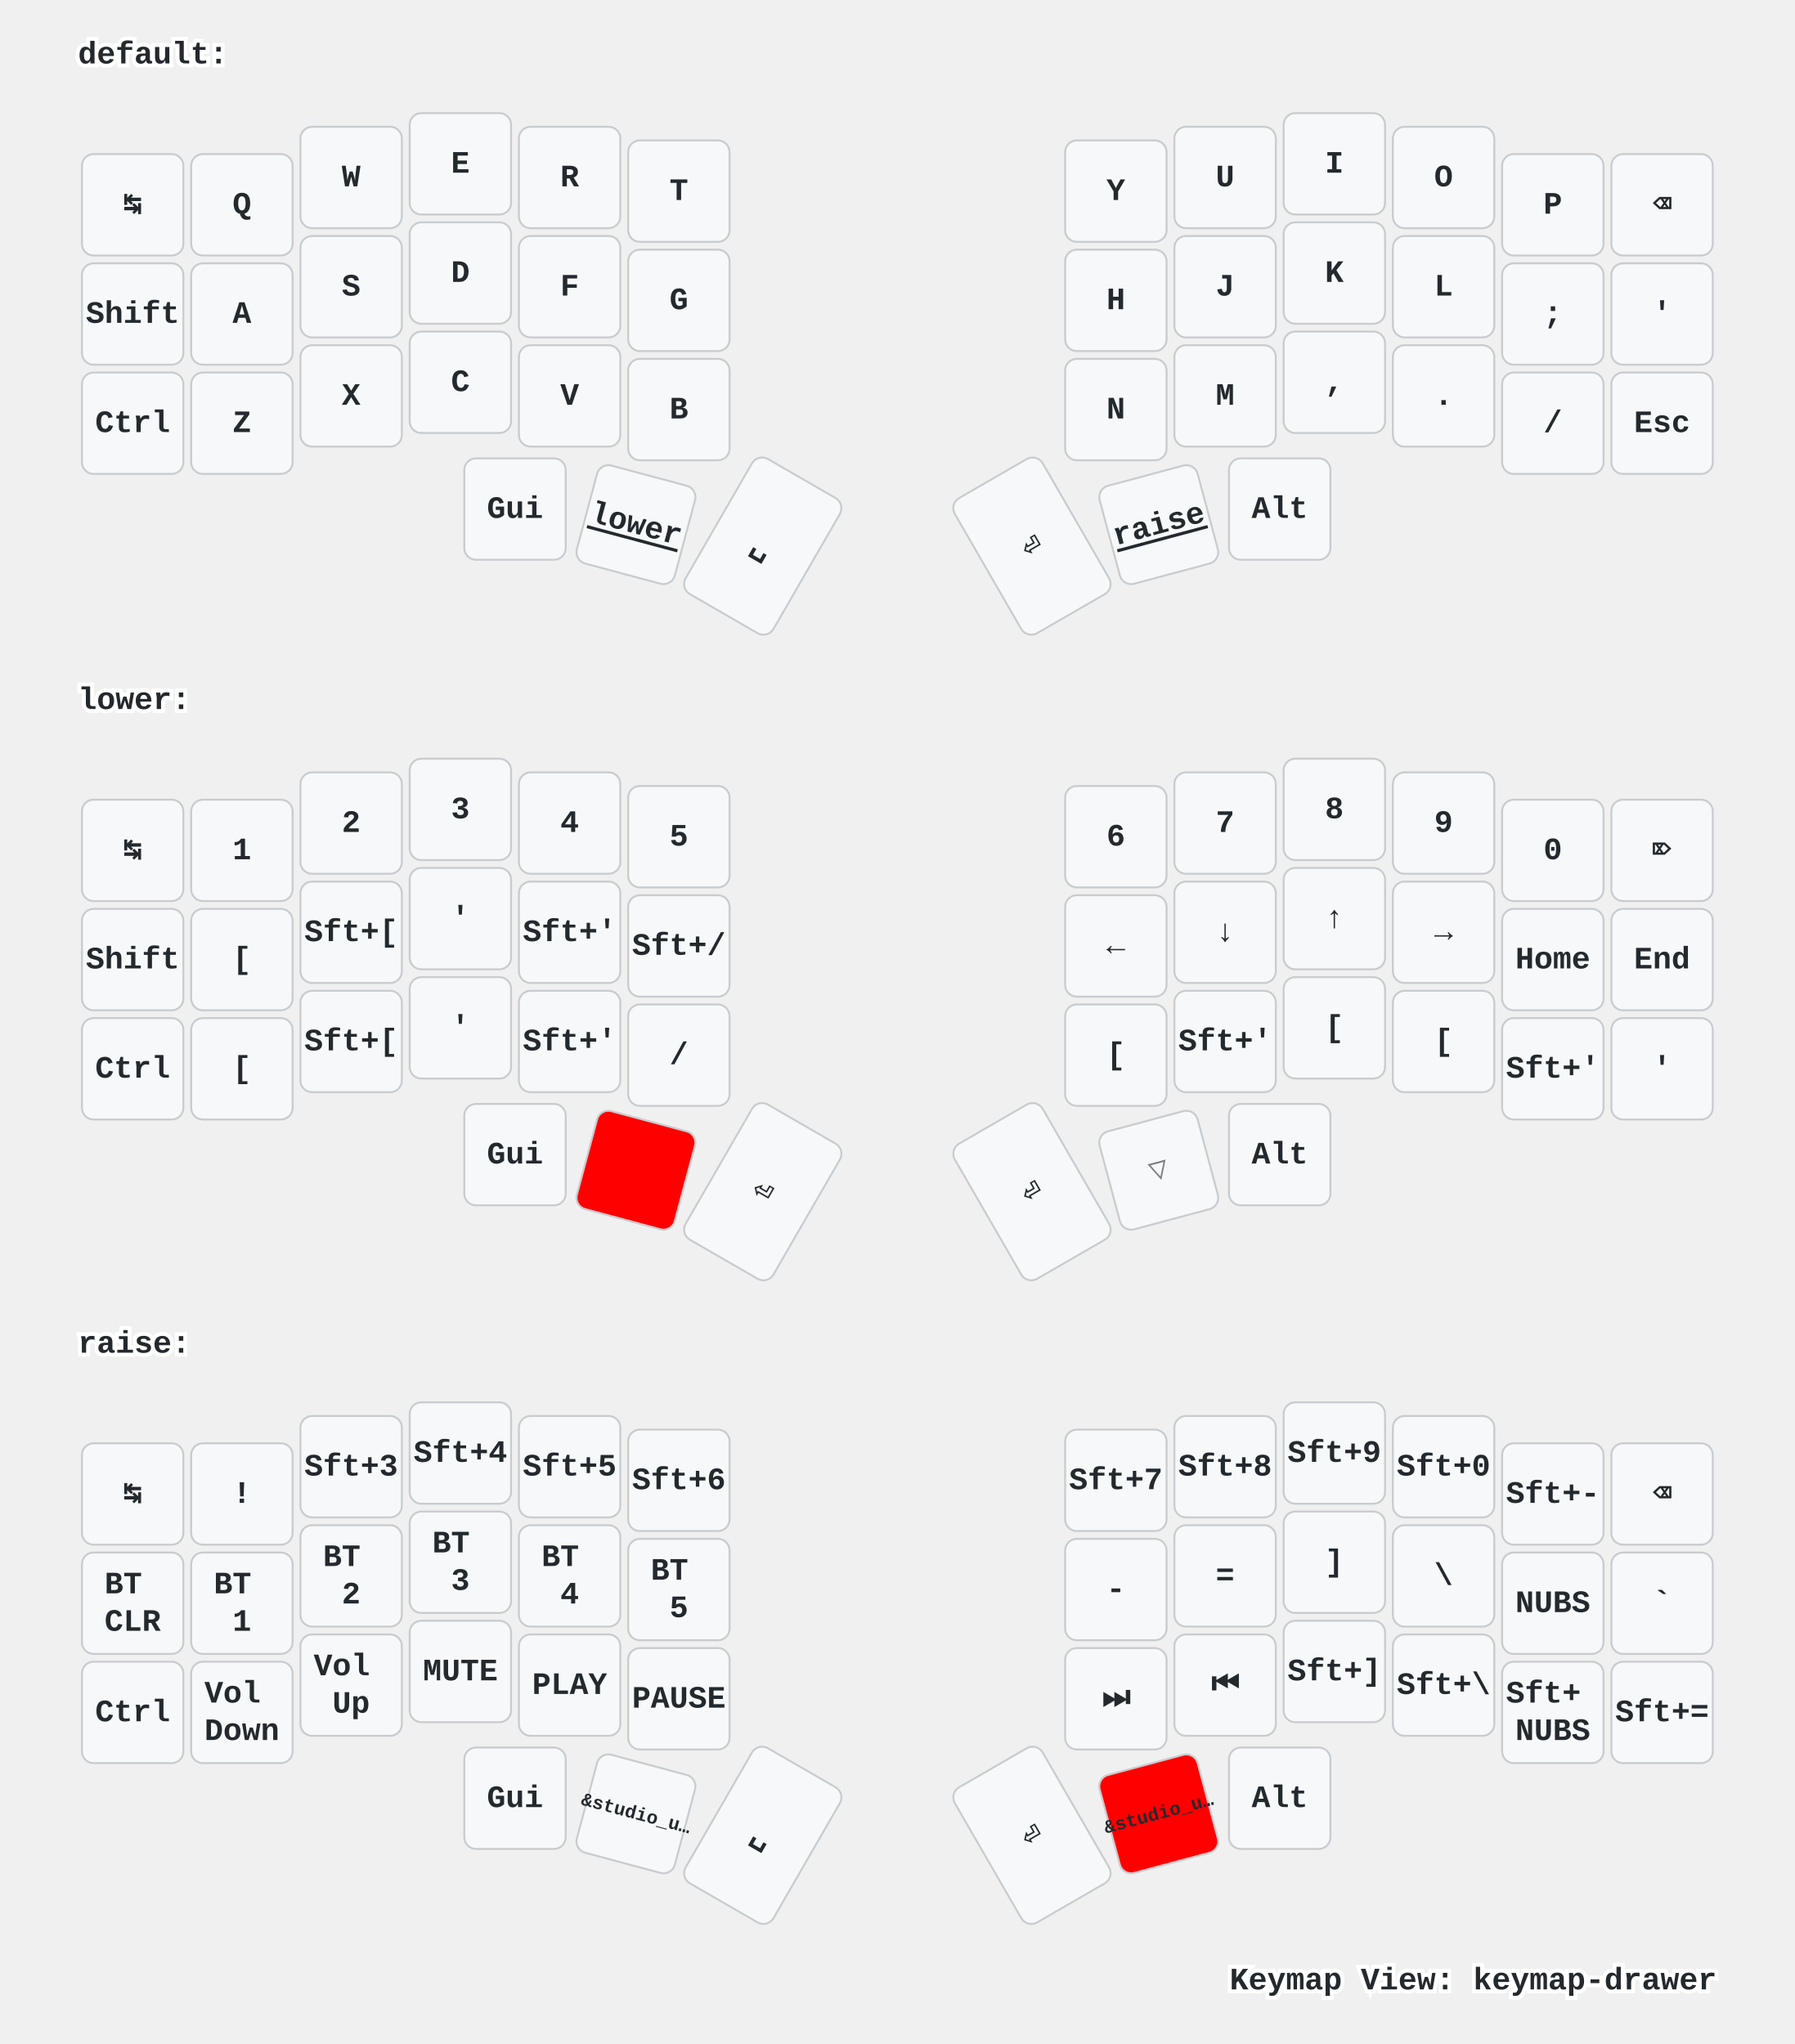
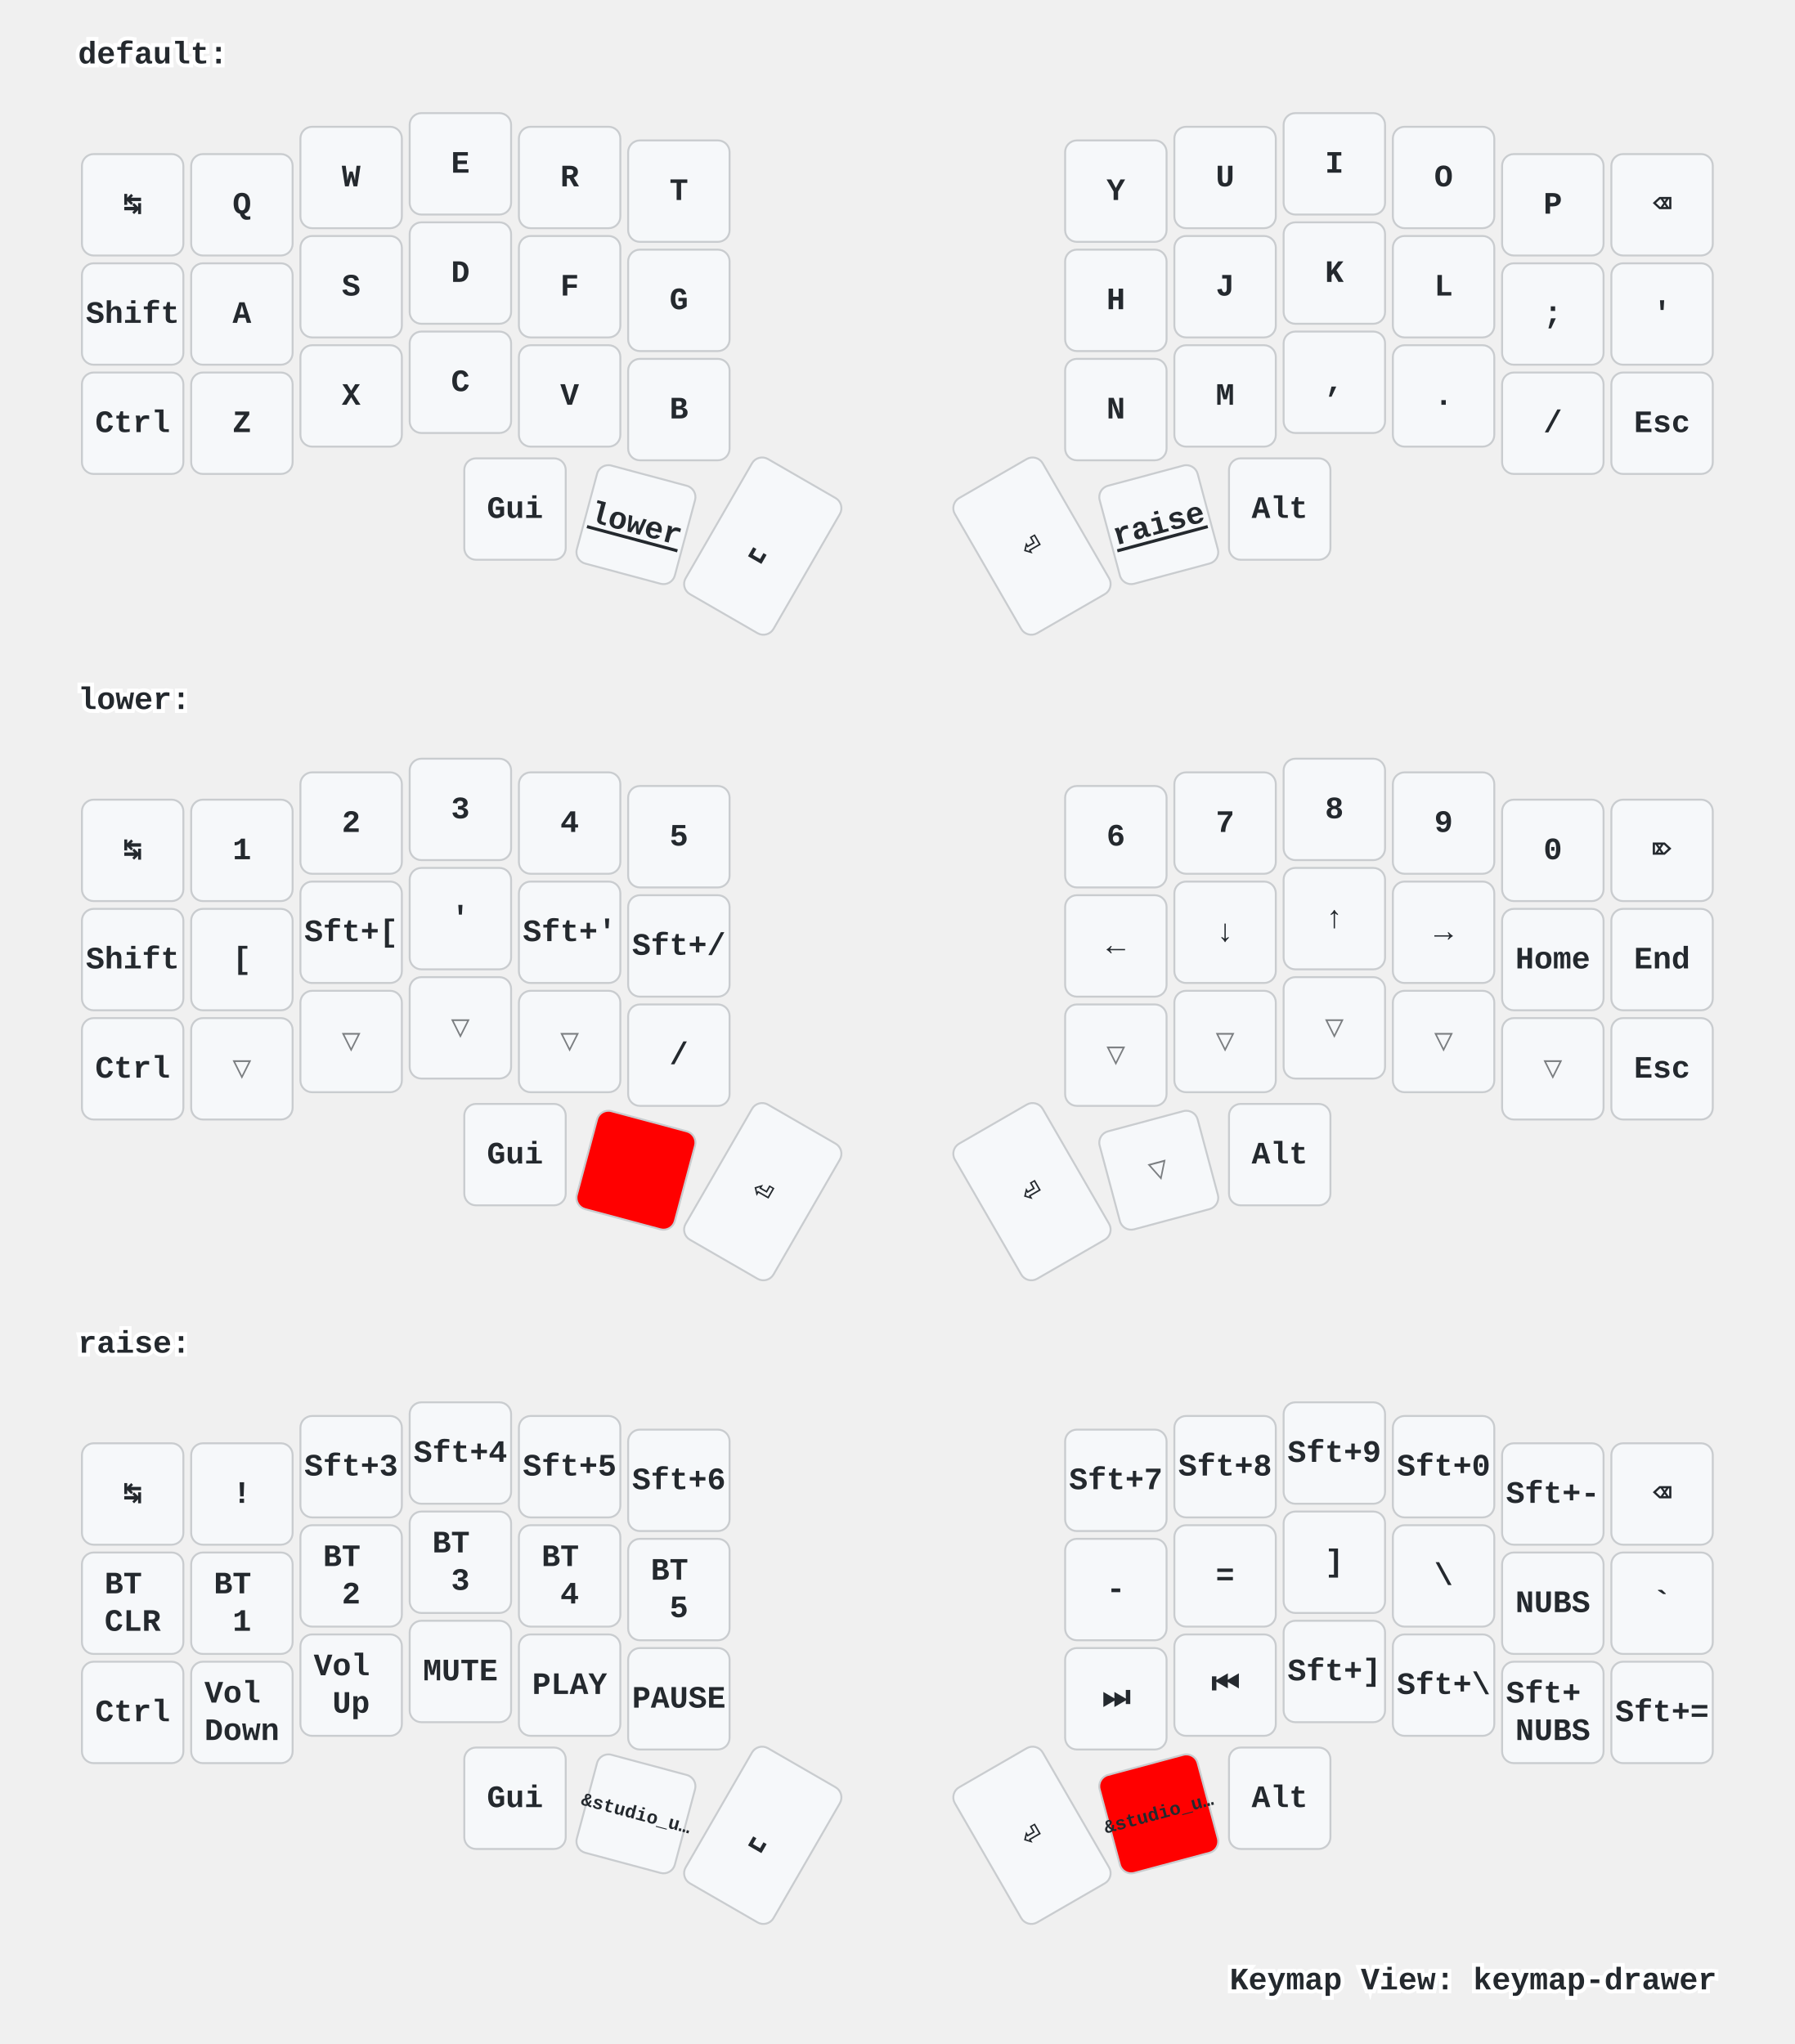
<svg xmlns="http://www.w3.org/2000/svg" width="920" height="1048" viewBox="0 0 920 1048" class="keymap">
  <style>/* inherit to force styles through use tags */
svg path {
    fill: inherit;
}

/* font and background color specifications */
svg.keymap {
    font-family: SFMono-Regular,Consolas,Liberation Mono,Menlo,monospace;
    font-size: 14px;
    font-kerning: normal;
    text-rendering: optimizeLegibility;
    fill: #24292e;
}

/* default key styling */
rect.key {
    fill: #f6f8fa;
}

rect.key, rect.combo {
    stroke: #c9cccf;
    stroke-width: 1;
}

/* default key side styling, only used is draw_key_sides is set */
rect.side {
    filter: brightness(90%);
}

/* color accent for combo boxes */
rect.combo, rect.combo-separate {
    fill: #cdf;
}

/* color accent for held keys */
rect.held, rect.combo.held {
    fill: #fdd;
}

/* color accent for ghost (optional) keys */
rect.ghost, rect.combo.ghost {
    stroke-dasharray: 4, 4;
    stroke-width: 2;
}

text {
    text-anchor: middle;
    dominant-baseline: middle;
}

/* styling for layer labels */
text.label {
    font-weight: bold;
    text-anchor: start;
    stroke: white;
    stroke-width: 4;
    paint-order: stroke;
}

/* styling for optional footer */
text.footer {
    text-anchor: end;
    dominant-baseline: auto;
    stroke: white;
    stroke-width: 4;
    paint-order: stroke;
}

/* styling for combo tap, and key non-tap label text */
text.combo, text.hold, text.shifted, text.left, text.right {
    font-size: 11px;
}

text.hold {
    text-anchor: middle;
    dominant-baseline: auto;
}

text.shifted {
    text-anchor: middle;
    dominant-baseline: hanging;
}

text.left {
    text-anchor: start;
}

text.right {
    text-anchor: end;
}

text.layer-activator {
    text-decoration: underline;
}

/* styling for hold/shifted label text in combo box */
text.combo.hold, text.combo.shifted, text.combo.left, text.combo.right {
    font-size: 8px;
}

/* lighter symbol for transparent keys */
text.trans {
    fill: #7b7e81;
}

/* styling for combo dendrons */
path.combo {
    stroke-width: 1;
    stroke: gray;
    fill: none;
}

/* Start Tabler Icons Cleanup */
/* cannot use height/width with glyphs */
.icon-tabler &gt; path {
    fill: inherit;
    stroke: inherit;
    stroke-width: 2;
}
/* hide tabler's default box */
.icon-tabler &gt; path[stroke="none"][fill="none"] {
    visibility: hidden;
}
/* End Tabler Icons Cleanup */

/* For default sytles, see https://github.com/caksoylar/keymap-drawer/blob/main/keymap_drawer/config.py#L85 */

svg.keymap {
  font-family: Ubuntu Mono, Inconsolata, Consolas, Liberation Mono, Menlo, monospace;
  font-size: 16px;
  font-weight: bold;
  text-rendering: optimizeLegibility;
}

/* Color accent for held keys
red = #f00
green = #0f0
blue = #00f
yellow = #ff0
cyan = #0ff
magenta = #f0f
white = #fff
black = #000
grey = #888
light grey = #ccc
#ffc
*/
rect.held, rect.combo.held {
    fill: #f00;
}

/* Technique borrowed and extended from https://github.com/englmaxi/zmk-config/blob/master/keymap-drawer/config.yaml */
.sym_sub_text.tap {
  translate: -5px 2px;
  font-size: 20px;
}
.sym_sub_text.shifted {
  translate: 10px 13px;
  font-size: 10px;
  opacity: 1.0;
}
.combo.sym_sub_text.tap {
  translate: -1px 1px;
}
.combo.sym_sub_text.shifted {
  translate: 7px 5px;
  font-size: 10px;
  opacity: 1.0;
}

/* Toggle */
.toggle.shifted {
  translate: -10px 12px;
}

.toggle.hold {
  translate: 13px -23px;
}

/* Variant for tap-dances */
.tap_dance.tap {
  translate: -7px 0px;
  font-size: 12px;
}
.tap_dance.shifted {
  translate: 7px 17px;
  font-size: 12px;
  opacity: 1.0;
}

/* Variant for symbol next to symbol */
.sym_by_sym.tap {
  translate: -6px 0px;
}
.sym_by_sym.shifted {
  translate: 10px 12px;
  opacity: 1.0;
}

.combo.sym_by_sym.tap {
  translate: -35px 0px;
}
.combo.sym_by_sym.shifted {
  translate: 35px 20px;
  opacity: 1.0;
}

.combo.sym_by_sym.hold {
  visibility: hidden;
}

/* hide hold box for combo sym_by_sym */
.combo.sym_by_sym.hold &gt; path[stroke="none"][fill="none"] {
  visibility: hidden;
}
</style>
  <g transform="translate(40, 0)" class="layer-default">
    <text x="0" y="28" class="label" id="default">default:</text>
    <g transform="translate(0, 56)">
      <g transform="translate(28, 49)" class="key keypos-0">
        <rect rx="6" ry="6" x="-26" y="-26" width="52" height="52" class="key" />
        <text x="0" y="0" class="key tap">↹</text>
      </g>
      <g transform="translate(84, 49)" class="key keypos-1">
        <rect rx="6" ry="6" x="-26" y="-26" width="52" height="52" class="key" />
        <text x="0" y="0" class="key tap">Q</text>
      </g>
      <g transform="translate(140, 35)" class="key keypos-2">
        <rect rx="6" ry="6" x="-26" y="-26" width="52" height="52" class="key" />
        <text x="0" y="0" class="key tap">W</text>
      </g>
      <g transform="translate(196, 28)" class="key keypos-3">
        <rect rx="6" ry="6" x="-26" y="-26" width="52" height="52" class="key" />
        <text x="0" y="0" class="key tap">E</text>
      </g>
      <g transform="translate(252, 35)" class="key keypos-4">
        <rect rx="6" ry="6" x="-26" y="-26" width="52" height="52" class="key" />
        <text x="0" y="0" class="key tap">R</text>
      </g>
      <g transform="translate(308, 42)" class="key keypos-5">
        <rect rx="6" ry="6" x="-26" y="-26" width="52" height="52" class="key" />
        <text x="0" y="0" class="key tap">T</text>
      </g>
      <g transform="translate(532, 42)" class="key keypos-6">
        <rect rx="6" ry="6" x="-26" y="-26" width="52" height="52" class="key" />
        <text x="0" y="0" class="key tap">Y</text>
      </g>
      <g transform="translate(588, 35)" class="key keypos-7">
        <rect rx="6" ry="6" x="-26" y="-26" width="52" height="52" class="key" />
        <text x="0" y="0" class="key tap">U</text>
      </g>
      <g transform="translate(644, 28)" class="key keypos-8">
        <rect rx="6" ry="6" x="-26" y="-26" width="52" height="52" class="key" />
        <text x="0" y="0" class="key tap">I</text>
      </g>
      <g transform="translate(700, 35)" class="key keypos-9">
        <rect rx="6" ry="6" x="-26" y="-26" width="52" height="52" class="key" />
        <text x="0" y="0" class="key tap">O</text>
      </g>
      <g transform="translate(756, 49)" class="key keypos-10">
        <rect rx="6" ry="6" x="-26" y="-26" width="52" height="52" class="key" />
        <text x="0" y="0" class="key tap">P</text>
      </g>
      <g transform="translate(812, 49)" class="key keypos-11">
        <rect rx="6" ry="6" x="-26" y="-26" width="52" height="52" class="key" />
        <text x="0" y="0" class="key tap">⌫</text>
      </g>
      <g transform="translate(28, 105)" class="key keypos-12">
        <rect rx="6" ry="6" x="-26" y="-26" width="52" height="52" class="key" />
        <text x="0" y="0" class="key tap">Shift</text>
      </g>
      <g transform="translate(84, 105)" class="key keypos-13">
        <rect rx="6" ry="6" x="-26" y="-26" width="52" height="52" class="key" />
        <text x="0" y="0" class="key tap">A</text>
      </g>
      <g transform="translate(140, 91)" class="key keypos-14">
        <rect rx="6" ry="6" x="-26" y="-26" width="52" height="52" class="key" />
        <text x="0" y="0" class="key tap">S</text>
      </g>
      <g transform="translate(196, 84)" class="key keypos-15">
        <rect rx="6" ry="6" x="-26" y="-26" width="52" height="52" class="key" />
        <text x="0" y="0" class="key tap">D</text>
      </g>
      <g transform="translate(252, 91)" class="key keypos-16">
        <rect rx="6" ry="6" x="-26" y="-26" width="52" height="52" class="key" />
        <text x="0" y="0" class="key tap">F</text>
      </g>
      <g transform="translate(308, 98)" class="key keypos-17">
        <rect rx="6" ry="6" x="-26" y="-26" width="52" height="52" class="key" />
        <text x="0" y="0" class="key tap">G</text>
      </g>
      <g transform="translate(532, 98)" class="key keypos-18">
        <rect rx="6" ry="6" x="-26" y="-26" width="52" height="52" class="key" />
        <text x="0" y="0" class="key tap">H</text>
      </g>
      <g transform="translate(588, 91)" class="key keypos-19">
        <rect rx="6" ry="6" x="-26" y="-26" width="52" height="52" class="key" />
        <text x="0" y="0" class="key tap">J</text>
      </g>
      <g transform="translate(644, 84)" class="key keypos-20">
        <rect rx="6" ry="6" x="-26" y="-26" width="52" height="52" class="key" />
        <text x="0" y="0" class="key tap">K</text>
      </g>
      <g transform="translate(700, 91)" class="key keypos-21">
        <rect rx="6" ry="6" x="-26" y="-26" width="52" height="52" class="key" />
        <text x="0" y="0" class="key tap">L</text>
      </g>
      <g transform="translate(756, 105)" class="key keypos-22">
        <rect rx="6" ry="6" x="-26" y="-26" width="52" height="52" class="key" />
        <text x="0" y="0" class="key tap">;</text>
      </g>
      <g transform="translate(812, 105)" class="key keypos-23">
        <rect rx="6" ry="6" x="-26" y="-26" width="52" height="52" class="key" />
        <text x="0" y="0" class="key tap">'</text>
      </g>
      <g transform="translate(28, 161)" class="key keypos-24">
        <rect rx="6" ry="6" x="-26" y="-26" width="52" height="52" class="key" />
        <text x="0" y="0" class="key tap">Ctrl</text>
      </g>
      <g transform="translate(84, 161)" class="key keypos-25">
        <rect rx="6" ry="6" x="-26" y="-26" width="52" height="52" class="key" />
        <text x="0" y="0" class="key tap">Z</text>
      </g>
      <g transform="translate(140, 147)" class="key keypos-26">
        <rect rx="6" ry="6" x="-26" y="-26" width="52" height="52" class="key" />
        <text x="0" y="0" class="key tap">X</text>
      </g>
      <g transform="translate(196, 140)" class="key keypos-27">
        <rect rx="6" ry="6" x="-26" y="-26" width="52" height="52" class="key" />
        <text x="0" y="0" class="key tap">C</text>
      </g>
      <g transform="translate(252, 147)" class="key keypos-28">
        <rect rx="6" ry="6" x="-26" y="-26" width="52" height="52" class="key" />
        <text x="0" y="0" class="key tap">V</text>
      </g>
      <g transform="translate(308, 154)" class="key keypos-29">
        <rect rx="6" ry="6" x="-26" y="-26" width="52" height="52" class="key" />
        <text x="0" y="0" class="key tap">B</text>
      </g>
      <g transform="translate(532, 154)" class="key keypos-30">
        <rect rx="6" ry="6" x="-26" y="-26" width="52" height="52" class="key" />
        <text x="0" y="0" class="key tap">N</text>
      </g>
      <g transform="translate(588, 147)" class="key keypos-31">
        <rect rx="6" ry="6" x="-26" y="-26" width="52" height="52" class="key" />
        <text x="0" y="0" class="key tap">M</text>
      </g>
      <g transform="translate(644, 140)" class="key keypos-32">
        <rect rx="6" ry="6" x="-26" y="-26" width="52" height="52" class="key" />
        <text x="0" y="0" class="key tap">,</text>
      </g>
      <g transform="translate(700, 147)" class="key keypos-33">
        <rect rx="6" ry="6" x="-26" y="-26" width="52" height="52" class="key" />
        <text x="0" y="0" class="key tap">.</text>
      </g>
      <g transform="translate(756, 161)" class="key keypos-34">
        <rect rx="6" ry="6" x="-26" y="-26" width="52" height="52" class="key" />
        <text x="0" y="0" class="key tap">/</text>
      </g>
      <g transform="translate(812, 161)" class="key keypos-35">
        <rect rx="6" ry="6" x="-26" y="-26" width="52" height="52" class="key" />
        <text x="0" y="0" class="key tap">Esc</text>
      </g>
      <g transform="translate(224, 205)" class="key keypos-36">
        <rect rx="6" ry="6" x="-26" y="-26" width="52" height="52" class="key" />
        <text x="0" y="0" class="key tap">Gui</text>
      </g>
      <g transform="translate(286, 213) rotate(15.0)" class="key keypos-37">
        <rect rx="6" ry="6" x="-26" y="-26" width="52" height="52" class="key" />
        <a href="#lower">
          <text x="0" y="0" class="key tap layer-activator">lower</text>
        </a>
      </g>
      <g transform="translate(351, 224) rotate(30.0)" class="key keypos-38">
        <rect rx="6" ry="6" x="-26" y="-40" width="52" height="80" class="key" />
        <text x="0" y="0" class="key tap">␣</text>
      </g>
      <g transform="translate(489, 224) rotate(-30.0)" class="key keypos-39">
        <rect rx="6" ry="6" x="-26" y="-40" width="52" height="80" class="key" />
        <text x="0" y="0" class="key tap">⏎</text>
      </g>
      <g transform="translate(554, 213) rotate(-15.0)" class="key keypos-40">
        <rect rx="6" ry="6" x="-26" y="-26" width="52" height="52" class="key" />
        <a href="#raise">
          <text x="0" y="0" class="key tap layer-activator">raise</text>
        </a>
      </g>
      <g transform="translate(616, 205)" class="key keypos-41">
        <rect rx="6" ry="6" x="-26" y="-26" width="52" height="52" class="key" />
        <text x="0" y="0" class="key tap">Alt</text>
      </g>
    </g>
  </g>
  <g transform="translate(40, 331)" class="layer-lower">
    <text x="0" y="28" class="label" id="lower">lower:</text>
    <g transform="translate(0, 56)">
      <g transform="translate(28, 49)" class="key keypos-0">
        <rect rx="6" ry="6" x="-26" y="-26" width="52" height="52" class="key" />
        <text x="0" y="0" class="key tap">↹</text>
      </g>
      <g transform="translate(84, 49)" class="key keypos-1">
        <rect rx="6" ry="6" x="-26" y="-26" width="52" height="52" class="key" />
        <text x="0" y="0" class="key tap">1</text>
      </g>
      <g transform="translate(140, 35)" class="key keypos-2">
        <rect rx="6" ry="6" x="-26" y="-26" width="52" height="52" class="key" />
        <text x="0" y="0" class="key tap">2</text>
      </g>
      <g transform="translate(196, 28)" class="key keypos-3">
        <rect rx="6" ry="6" x="-26" y="-26" width="52" height="52" class="key" />
        <text x="0" y="0" class="key tap">3</text>
      </g>
      <g transform="translate(252, 35)" class="key keypos-4">
        <rect rx="6" ry="6" x="-26" y="-26" width="52" height="52" class="key" />
        <text x="0" y="0" class="key tap">4</text>
      </g>
      <g transform="translate(308, 42)" class="key keypos-5">
        <rect rx="6" ry="6" x="-26" y="-26" width="52" height="52" class="key" />
        <text x="0" y="0" class="key tap">5</text>
      </g>
      <g transform="translate(532, 42)" class="key keypos-6">
        <rect rx="6" ry="6" x="-26" y="-26" width="52" height="52" class="key" />
        <text x="0" y="0" class="key tap">6</text>
      </g>
      <g transform="translate(588, 35)" class="key keypos-7">
        <rect rx="6" ry="6" x="-26" y="-26" width="52" height="52" class="key" />
        <text x="0" y="0" class="key tap">7</text>
      </g>
      <g transform="translate(644, 28)" class="key keypos-8">
        <rect rx="6" ry="6" x="-26" y="-26" width="52" height="52" class="key" />
        <text x="0" y="0" class="key tap">8</text>
      </g>
      <g transform="translate(700, 35)" class="key keypos-9">
        <rect rx="6" ry="6" x="-26" y="-26" width="52" height="52" class="key" />
        <text x="0" y="0" class="key tap">9</text>
      </g>
      <g transform="translate(756, 49)" class="key keypos-10">
        <rect rx="6" ry="6" x="-26" y="-26" width="52" height="52" class="key" />
        <text x="0" y="0" class="key tap">0</text>
      </g>
      <g transform="translate(812, 49)" class="key keypos-11">
        <rect rx="6" ry="6" x="-26" y="-26" width="52" height="52" class="key" />
        <text x="0" y="0" class="key tap">⌦</text>
      </g>
      <g transform="translate(28, 105)" class="key keypos-12">
        <rect rx="6" ry="6" x="-26" y="-26" width="52" height="52" class="key" />
        <text x="0" y="0" class="key tap">Shift</text>
      </g>
      <g transform="translate(84, 105)" class="key keypos-13">
        <rect rx="6" ry="6" x="-26" y="-26" width="52" height="52" class="key" />
        <text x="0" y="0" class="key tap">[</text>
      </g>
      <g transform="translate(140, 91)" class="key keypos-14">
        <rect rx="6" ry="6" x="-26" y="-26" width="52" height="52" class="key" />
        <text x="0" y="0" class="key tap">Sft+[</text>
      </g>
      <g transform="translate(196, 84)" class="key keypos-15">
        <rect rx="6" ry="6" x="-26" y="-26" width="52" height="52" class="key" />
        <text x="0" y="0" class="key tap">'</text>
      </g>
      <g transform="translate(252, 91)" class="key keypos-16">
        <rect rx="6" ry="6" x="-26" y="-26" width="52" height="52" class="key" />
        <text x="0" y="0" class="key tap">Sft+'</text>
      </g>
      <g transform="translate(308, 98)" class="key keypos-17">
        <rect rx="6" ry="6" x="-26" y="-26" width="52" height="52" class="key" />
        <text x="0" y="0" class="key tap">Sft+/</text>
      </g>
      <g transform="translate(532, 98)" class="key keypos-18">
        <rect rx="6" ry="6" x="-26" y="-26" width="52" height="52" class="key" />
        <text x="0" y="0" class="key tap">←</text>
      </g>
      <g transform="translate(588, 91)" class="key keypos-19">
        <rect rx="6" ry="6" x="-26" y="-26" width="52" height="52" class="key" />
        <text x="0" y="0" class="key tap">↓</text>
      </g>
      <g transform="translate(644, 84)" class="key keypos-20">
        <rect rx="6" ry="6" x="-26" y="-26" width="52" height="52" class="key" />
        <text x="0" y="0" class="key tap">↑</text>
      </g>
      <g transform="translate(700, 91)" class="key keypos-21">
        <rect rx="6" ry="6" x="-26" y="-26" width="52" height="52" class="key" />
        <text x="0" y="0" class="key tap">→</text>
      </g>
      <g transform="translate(756, 105)" class="key keypos-22">
        <rect rx="6" ry="6" x="-26" y="-26" width="52" height="52" class="key" />
        <text x="0" y="0" class="key tap">Home</text>
      </g>
      <g transform="translate(812, 105)" class="key keypos-23">
        <rect rx="6" ry="6" x="-26" y="-26" width="52" height="52" class="key" />
        <text x="0" y="0" class="key tap">End</text>
      </g>
      <g transform="translate(28, 161)" class="key keypos-24">
        <rect rx="6" ry="6" x="-26" y="-26" width="52" height="52" class="key" />
        <text x="0" y="0" class="key tap">Ctrl</text>
      </g>
-       <g transform="translate(84, 161)" class="key keypos-25">
-         <rect rx="6" ry="6" x="-26" y="-26" width="52" height="52" class="key" />
-         <text x="0" y="0" class="key tap">[</text>
-       </g>
-       <g transform="translate(140, 147)" class="key keypos-26">
-         <rect rx="6" ry="6" x="-26" y="-26" width="52" height="52" class="key" />
-         <text x="0" y="0" class="key tap">Sft+[</text>
-       </g>
-       <g transform="translate(196, 140)" class="key keypos-27">
-         <rect rx="6" ry="6" x="-26" y="-26" width="52" height="52" class="key" />
-         <text x="0" y="0" class="key tap">'</text>
-       </g>
-       <g transform="translate(252, 147)" class="key keypos-28">
-         <rect rx="6" ry="6" x="-26" y="-26" width="52" height="52" class="key" />
-         <text x="0" y="0" class="key tap">Sft+'</text>
+       <g transform="translate(84, 161)" class="key trans keypos-25">
+         <rect rx="6" ry="6" x="-26" y="-26" width="52" height="52" class="key trans" />
+         <text x="0" y="0" class="key trans tap">▽</text>
+       </g>
+       <g transform="translate(140, 147)" class="key trans keypos-26">
+         <rect rx="6" ry="6" x="-26" y="-26" width="52" height="52" class="key trans" />
+         <text x="0" y="0" class="key trans tap">▽</text>
+       </g>
+       <g transform="translate(196, 140)" class="key trans keypos-27">
+         <rect rx="6" ry="6" x="-26" y="-26" width="52" height="52" class="key trans" />
+         <text x="0" y="0" class="key trans tap">▽</text>
+       </g>
+       <g transform="translate(252, 147)" class="key trans keypos-28">
+         <rect rx="6" ry="6" x="-26" y="-26" width="52" height="52" class="key trans" />
+         <text x="0" y="0" class="key trans tap">▽</text>
      </g>
      <g transform="translate(308, 154)" class="key keypos-29">
        <rect rx="6" ry="6" x="-26" y="-26" width="52" height="52" class="key" />
        <text x="0" y="0" class="key tap">/</text>
      </g>
-       <g transform="translate(532, 154)" class="key keypos-30">
-         <rect rx="6" ry="6" x="-26" y="-26" width="52" height="52" class="key" />
-         <text x="0" y="0" class="key tap">[</text>
-       </g>
-       <g transform="translate(588, 147)" class="key keypos-31">
-         <rect rx="6" ry="6" x="-26" y="-26" width="52" height="52" class="key" />
-         <text x="0" y="0" class="key tap">Sft+'</text>
-       </g>
-       <g transform="translate(644, 140)" class="key keypos-32">
-         <rect rx="6" ry="6" x="-26" y="-26" width="52" height="52" class="key" />
-         <text x="0" y="0" class="key tap">[</text>
-       </g>
-       <g transform="translate(700, 147)" class="key keypos-33">
-         <rect rx="6" ry="6" x="-26" y="-26" width="52" height="52" class="key" />
-         <text x="0" y="0" class="key tap">[</text>
-       </g>
-       <g transform="translate(756, 161)" class="key keypos-34">
-         <rect rx="6" ry="6" x="-26" y="-26" width="52" height="52" class="key" />
-         <text x="0" y="0" class="key tap">Sft+'</text>
+       <g transform="translate(532, 154)" class="key trans keypos-30">
+         <rect rx="6" ry="6" x="-26" y="-26" width="52" height="52" class="key trans" />
+         <text x="0" y="0" class="key trans tap">▽</text>
+       </g>
+       <g transform="translate(588, 147)" class="key trans keypos-31">
+         <rect rx="6" ry="6" x="-26" y="-26" width="52" height="52" class="key trans" />
+         <text x="0" y="0" class="key trans tap">▽</text>
+       </g>
+       <g transform="translate(644, 140)" class="key trans keypos-32">
+         <rect rx="6" ry="6" x="-26" y="-26" width="52" height="52" class="key trans" />
+         <text x="0" y="0" class="key trans tap">▽</text>
+       </g>
+       <g transform="translate(700, 147)" class="key trans keypos-33">
+         <rect rx="6" ry="6" x="-26" y="-26" width="52" height="52" class="key trans" />
+         <text x="0" y="0" class="key trans tap">▽</text>
+       </g>
+       <g transform="translate(756, 161)" class="key trans keypos-34">
+         <rect rx="6" ry="6" x="-26" y="-26" width="52" height="52" class="key trans" />
+         <text x="0" y="0" class="key trans tap">▽</text>
      </g>
      <g transform="translate(812, 161)" class="key keypos-35">
        <rect rx="6" ry="6" x="-26" y="-26" width="52" height="52" class="key" />
-         <text x="0" y="0" class="key tap">'</text>
+         <text x="0" y="0" class="key tap">Esc</text>
      </g>
      <g transform="translate(224, 205)" class="key keypos-36">
        <rect rx="6" ry="6" x="-26" y="-26" width="52" height="52" class="key" />
        <text x="0" y="0" class="key tap">Gui</text>
      </g>
      <g transform="translate(286, 213) rotate(15.0)" class="key held keypos-37">
        <rect rx="6" ry="6" x="-26" y="-26" width="52" height="52" class="key held" />
      </g>
      <g transform="translate(351, 224) rotate(30.0)" class="key keypos-38">
        <rect rx="6" ry="6" x="-26" y="-40" width="52" height="80" class="key" />
        <text x="0" y="0" class="key tap">⏎</text>
      </g>
      <g transform="translate(489, 224) rotate(-30.0)" class="key keypos-39">
        <rect rx="6" ry="6" x="-26" y="-40" width="52" height="80" class="key" />
        <text x="0" y="0" class="key tap">⏎</text>
      </g>
      <g transform="translate(554, 213) rotate(-15.0)" class="key trans keypos-40">
        <rect rx="6" ry="6" x="-26" y="-26" width="52" height="52" class="key trans" />
        <text x="0" y="0" class="key trans tap">▽</text>
      </g>
      <g transform="translate(616, 205)" class="key keypos-41">
        <rect rx="6" ry="6" x="-26" y="-26" width="52" height="52" class="key" />
        <text x="0" y="0" class="key tap">Alt</text>
      </g>
    </g>
  </g>
  <g transform="translate(40, 661)" class="layer-raise">
    <text x="0" y="28" class="label" id="raise">raise:</text>
    <g transform="translate(0, 56)">
      <g transform="translate(28, 49)" class="key keypos-0">
        <rect rx="6" ry="6" x="-26" y="-26" width="52" height="52" class="key" />
        <text x="0" y="0" class="key tap">↹</text>
      </g>
      <g transform="translate(84, 49)" class="key keypos-1">
        <rect rx="6" ry="6" x="-26" y="-26" width="52" height="52" class="key" />
        <text x="0" y="0" class="key tap">!</text>
      </g>
      <g transform="translate(140, 35)" class="key keypos-2">
        <rect rx="6" ry="6" x="-26" y="-26" width="52" height="52" class="key" />
        <text x="0" y="0" class="key tap">Sft+3</text>
      </g>
      <g transform="translate(196, 28)" class="key keypos-3">
        <rect rx="6" ry="6" x="-26" y="-26" width="52" height="52" class="key" />
        <text x="0" y="0" class="key tap">Sft+4</text>
      </g>
      <g transform="translate(252, 35)" class="key keypos-4">
        <rect rx="6" ry="6" x="-26" y="-26" width="52" height="52" class="key" />
        <text x="0" y="0" class="key tap">Sft+5</text>
      </g>
      <g transform="translate(308, 42)" class="key keypos-5">
        <rect rx="6" ry="6" x="-26" y="-26" width="52" height="52" class="key" />
        <text x="0" y="0" class="key tap">Sft+6</text>
      </g>
      <g transform="translate(532, 42)" class="key keypos-6">
        <rect rx="6" ry="6" x="-26" y="-26" width="52" height="52" class="key" />
        <text x="0" y="0" class="key tap">Sft+7</text>
      </g>
      <g transform="translate(588, 35)" class="key keypos-7">
        <rect rx="6" ry="6" x="-26" y="-26" width="52" height="52" class="key" />
        <text x="0" y="0" class="key tap">Sft+8</text>
      </g>
      <g transform="translate(644, 28)" class="key keypos-8">
        <rect rx="6" ry="6" x="-26" y="-26" width="52" height="52" class="key" />
        <text x="0" y="0" class="key tap">Sft+9</text>
      </g>
      <g transform="translate(700, 35)" class="key keypos-9">
        <rect rx="6" ry="6" x="-26" y="-26" width="52" height="52" class="key" />
        <text x="0" y="0" class="key tap">Sft+0</text>
      </g>
      <g transform="translate(756, 49)" class="key keypos-10">
        <rect rx="6" ry="6" x="-26" y="-26" width="52" height="52" class="key" />
        <text x="0" y="0" class="key tap">Sft+-</text>
      </g>
      <g transform="translate(812, 49)" class="key keypos-11">
        <rect rx="6" ry="6" x="-26" y="-26" width="52" height="52" class="key" />
        <text x="0" y="0" class="key tap">⌫</text>
      </g>
      <g transform="translate(28, 105)" class="key keypos-12">
        <rect rx="6" ry="6" x="-26" y="-26" width="52" height="52" class="key" />
        <text x="0" y="0" class="key tap">
          <tspan x="0" dy="-0.6em">BT</tspan>
          <tspan x="0" dy="1.2em">CLR</tspan>
        </text>
      </g>
      <g transform="translate(84, 105)" class="key keypos-13">
        <rect rx="6" ry="6" x="-26" y="-26" width="52" height="52" class="key" />
        <text x="0" y="0" class="key tap">
          <tspan x="0" dy="-0.6em">BT</tspan>
          <tspan x="0" dy="1.2em">1</tspan>
        </text>
      </g>
      <g transform="translate(140, 91)" class="key keypos-14">
        <rect rx="6" ry="6" x="-26" y="-26" width="52" height="52" class="key" />
        <text x="0" y="0" class="key tap">
          <tspan x="0" dy="-0.6em">BT</tspan>
          <tspan x="0" dy="1.2em">2</tspan>
        </text>
      </g>
      <g transform="translate(196, 84)" class="key keypos-15">
        <rect rx="6" ry="6" x="-26" y="-26" width="52" height="52" class="key" />
        <text x="0" y="0" class="key tap">
          <tspan x="0" dy="-0.6em">BT</tspan>
          <tspan x="0" dy="1.2em">3</tspan>
        </text>
      </g>
      <g transform="translate(252, 91)" class="key keypos-16">
        <rect rx="6" ry="6" x="-26" y="-26" width="52" height="52" class="key" />
        <text x="0" y="0" class="key tap">
          <tspan x="0" dy="-0.6em">BT</tspan>
          <tspan x="0" dy="1.2em">4</tspan>
        </text>
      </g>
      <g transform="translate(308, 98)" class="key keypos-17">
        <rect rx="6" ry="6" x="-26" y="-26" width="52" height="52" class="key" />
        <text x="0" y="0" class="key tap">
          <tspan x="0" dy="-0.6em">BT</tspan>
          <tspan x="0" dy="1.2em">5</tspan>
        </text>
      </g>
      <g transform="translate(532, 98)" class="key keypos-18">
        <rect rx="6" ry="6" x="-26" y="-26" width="52" height="52" class="key" />
        <text x="0" y="0" class="key tap">-</text>
      </g>
      <g transform="translate(588, 91)" class="key keypos-19">
        <rect rx="6" ry="6" x="-26" y="-26" width="52" height="52" class="key" />
        <text x="0" y="0" class="key tap">=</text>
      </g>
      <g transform="translate(644, 84)" class="key keypos-20">
        <rect rx="6" ry="6" x="-26" y="-26" width="52" height="52" class="key" />
        <text x="0" y="0" class="key tap">]</text>
      </g>
      <g transform="translate(700, 91)" class="key keypos-21">
        <rect rx="6" ry="6" x="-26" y="-26" width="52" height="52" class="key" />
        <text x="0" y="0" class="key tap">\</text>
      </g>
      <g transform="translate(756, 105)" class="key keypos-22">
        <rect rx="6" ry="6" x="-26" y="-26" width="52" height="52" class="key" />
        <text x="0" y="0" class="key tap">NUBS</text>
      </g>
      <g transform="translate(812, 105)" class="key keypos-23">
        <rect rx="6" ry="6" x="-26" y="-26" width="52" height="52" class="key" />
        <text x="0" y="0" class="key tap">`</text>
      </g>
      <g transform="translate(28, 161)" class="key keypos-24">
        <rect rx="6" ry="6" x="-26" y="-26" width="52" height="52" class="key" />
        <text x="0" y="0" class="key tap">Ctrl</text>
      </g>
      <g transform="translate(84, 161)" class="key keypos-25">
        <rect rx="6" ry="6" x="-26" y="-26" width="52" height="52" class="key" />
        <text x="0" y="0" class="key tap">
          <tspan x="0" dy="-0.6em">Vol</tspan>
          <tspan x="0" dy="1.2em">Down</tspan>
        </text>
      </g>
      <g transform="translate(140, 147)" class="key keypos-26">
        <rect rx="6" ry="6" x="-26" y="-26" width="52" height="52" class="key" />
        <text x="0" y="0" class="key tap">
          <tspan x="0" dy="-0.6em">Vol</tspan>
          <tspan x="0" dy="1.2em">Up</tspan>
        </text>
      </g>
      <g transform="translate(196, 140)" class="key keypos-27">
        <rect rx="6" ry="6" x="-26" y="-26" width="52" height="52" class="key" />
        <text x="0" y="0" class="key tap">MUTE</text>
      </g>
      <g transform="translate(252, 147)" class="key keypos-28">
        <rect rx="6" ry="6" x="-26" y="-26" width="52" height="52" class="key" />
        <text x="0" y="0" class="key tap">PLAY</text>
      </g>
      <g transform="translate(308, 154)" class="key keypos-29">
        <rect rx="6" ry="6" x="-26" y="-26" width="52" height="52" class="key" />
        <text x="0" y="0" class="key tap">PAUSE</text>
      </g>
      <g transform="translate(532, 154)" class="key keypos-30">
        <rect rx="6" ry="6" x="-26" y="-26" width="52" height="52" class="key" />
        <text x="0" y="0" class="key tap">⏭️</text>
      </g>
      <g transform="translate(588, 147)" class="key keypos-31">
        <rect rx="6" ry="6" x="-26" y="-26" width="52" height="52" class="key" />
        <text x="0" y="0" class="key tap">⏮️</text>
      </g>
      <g transform="translate(644, 140)" class="key keypos-32">
        <rect rx="6" ry="6" x="-26" y="-26" width="52" height="52" class="key" />
        <text x="0" y="0" class="key tap">Sft+]</text>
      </g>
      <g transform="translate(700, 147)" class="key keypos-33">
        <rect rx="6" ry="6" x="-26" y="-26" width="52" height="52" class="key" />
        <text x="0" y="0" class="key tap">Sft+\</text>
      </g>
      <g transform="translate(756, 161)" class="key keypos-34">
        <rect rx="6" ry="6" x="-26" y="-26" width="52" height="52" class="key" />
        <text x="0" y="0" class="key tap">
          <tspan x="0" dy="-0.6em">Sft+</tspan>
          <tspan x="0" dy="1.2em">NUBS</tspan>
        </text>
      </g>
      <g transform="translate(812, 161)" class="key keypos-35">
        <rect rx="6" ry="6" x="-26" y="-26" width="52" height="52" class="key" />
        <text x="0" y="0" class="key tap">Sft+=</text>
      </g>
      <g transform="translate(224, 205)" class="key keypos-36">
        <rect rx="6" ry="6" x="-26" y="-26" width="52" height="52" class="key" />
        <text x="0" y="0" class="key tap">Gui</text>
      </g>
      <g transform="translate(286, 213) rotate(15.0)" class="key keypos-37">
        <rect rx="6" ry="6" x="-26" y="-26" width="52" height="52" class="key" />
        <text x="0" y="0" class="key tap">
          <tspan style="font-size: 60%">&amp;studio_u…</tspan>
        </text>
      </g>
      <g transform="translate(351, 224) rotate(30.0)" class="key keypos-38">
        <rect rx="6" ry="6" x="-26" y="-40" width="52" height="80" class="key" />
        <text x="0" y="0" class="key tap">␣</text>
      </g>
      <g transform="translate(489, 224) rotate(-30.0)" class="key keypos-39">
        <rect rx="6" ry="6" x="-26" y="-40" width="52" height="80" class="key" />
        <text x="0" y="0" class="key tap">⏎</text>
      </g>
      <g transform="translate(554, 213) rotate(-15.0)" class="key held keypos-40">
        <rect rx="6" ry="6" x="-26" y="-26" width="52" height="52" class="key held" />
        <text x="0" y="0" class="key held tap">
          <tspan style="font-size: 60%">&amp;studio_u…</tspan>
        </text>
      </g>
      <g transform="translate(616, 205)" class="key keypos-41">
        <rect rx="6" ry="6" x="-26" y="-26" width="52" height="52" class="key" />
        <text x="0" y="0" class="key tap">Alt</text>
      </g>
    </g>
  </g>
  <text x="880.0" y="1020.0" class="footer">Keymap View: <a href="https://github.com/caksoylar/keymap-drawer">keymap-drawer</a>
  </text>
</svg>
